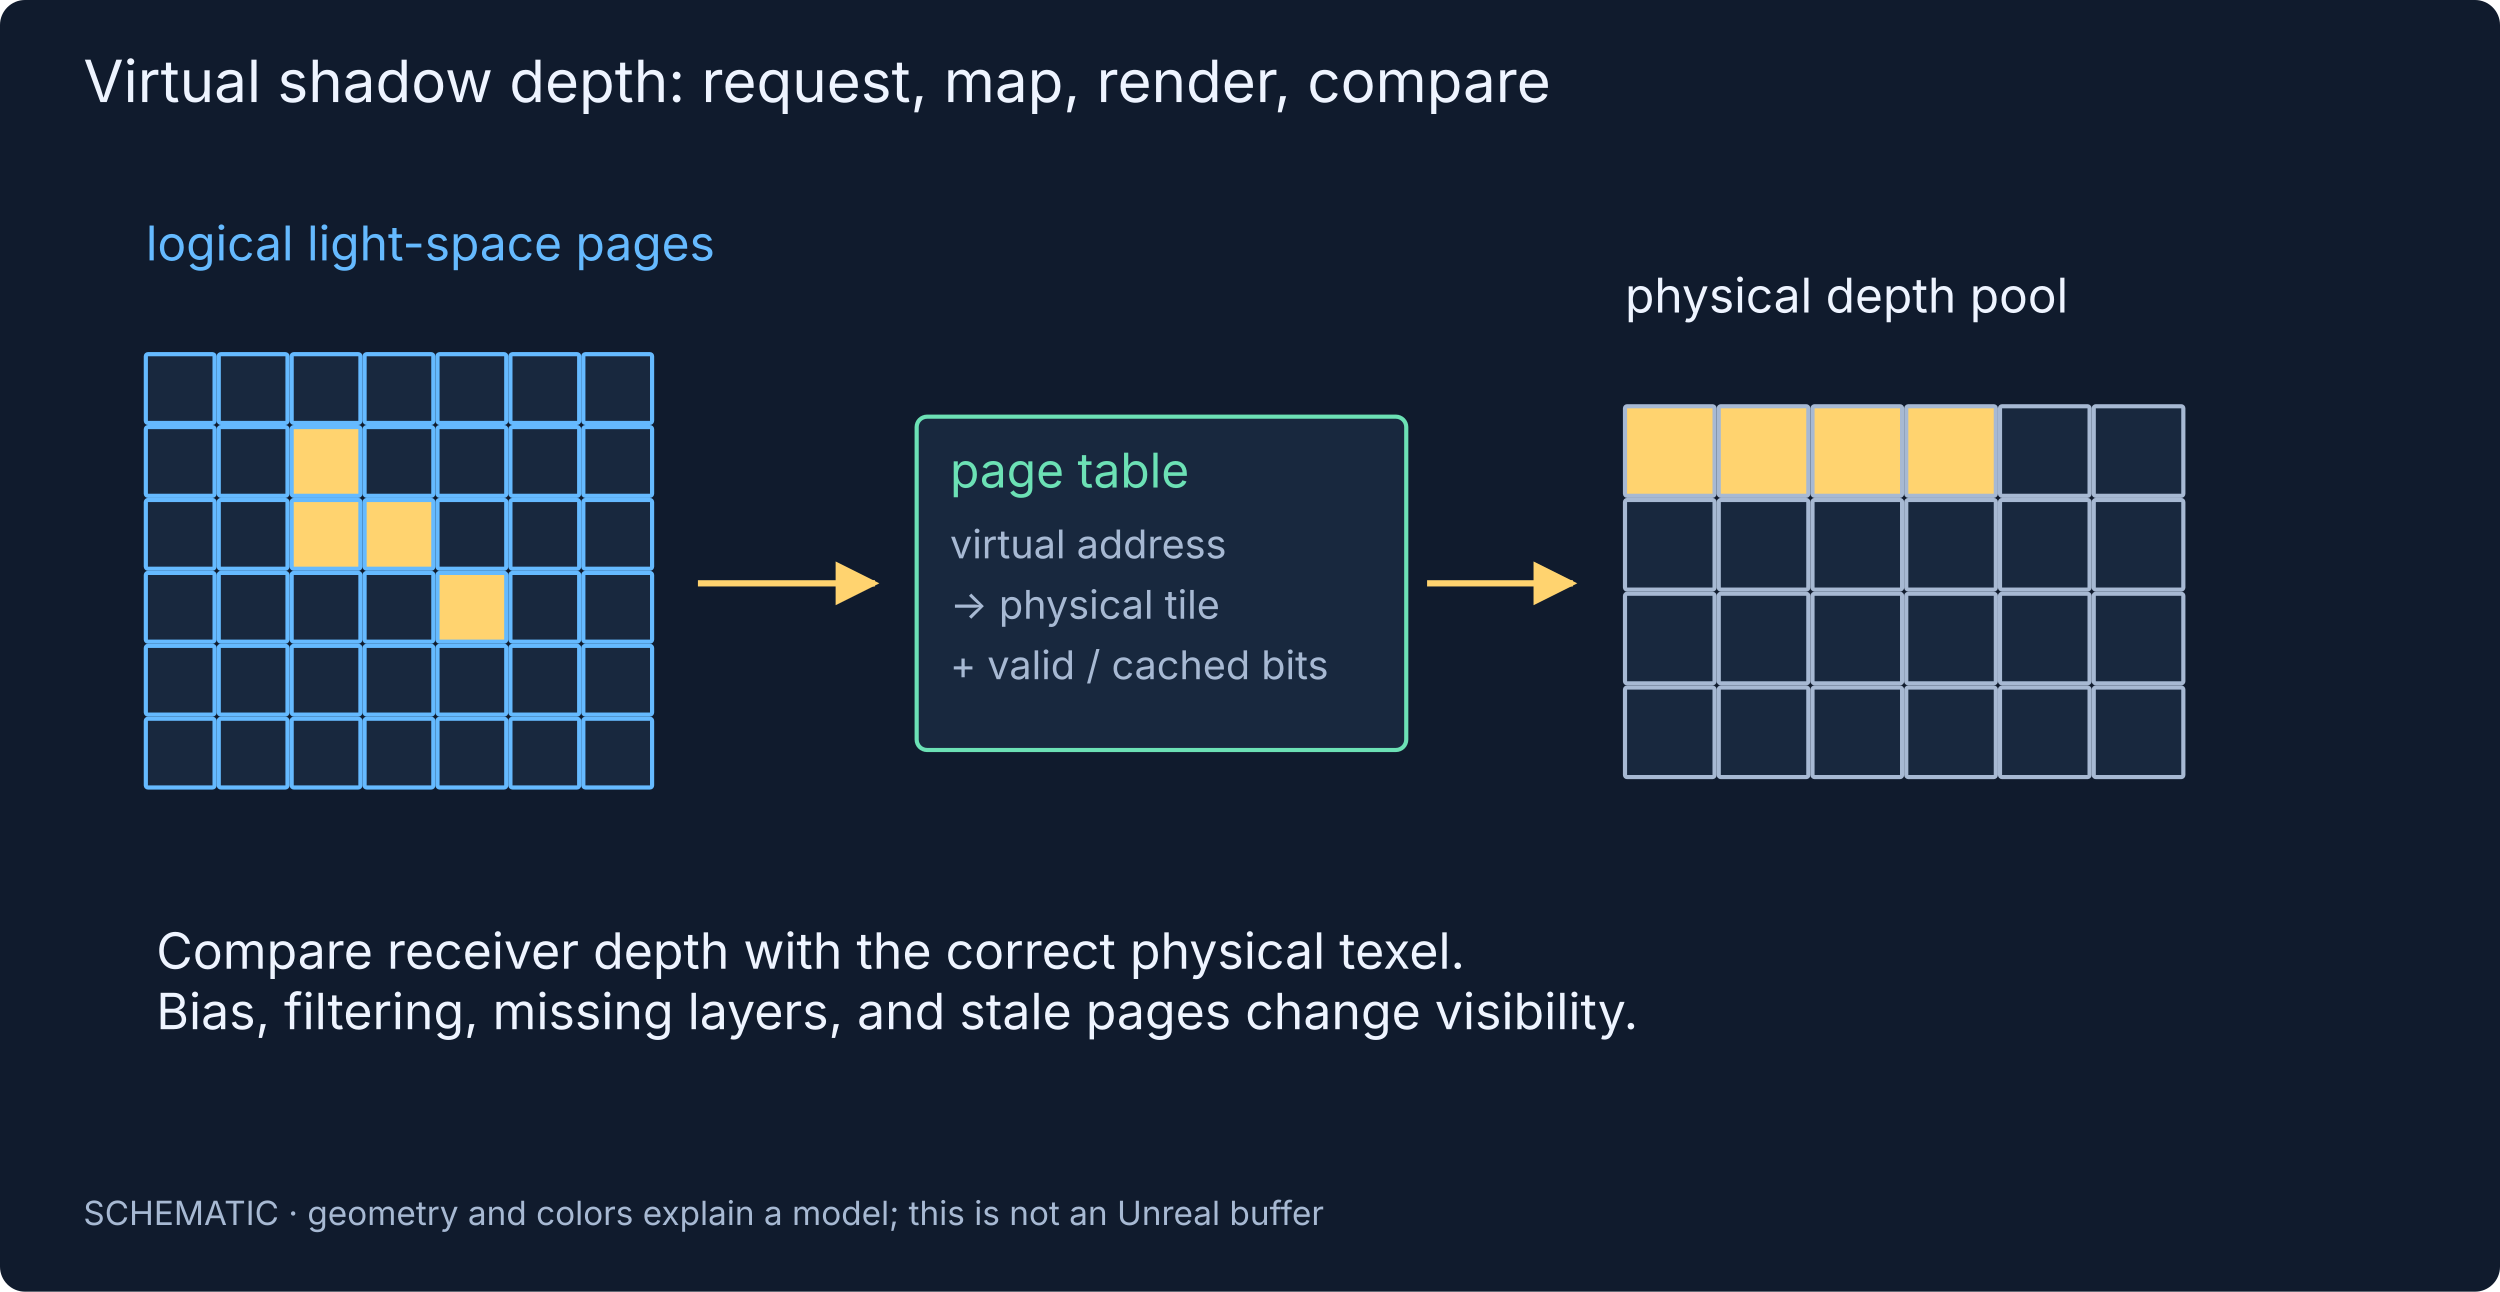
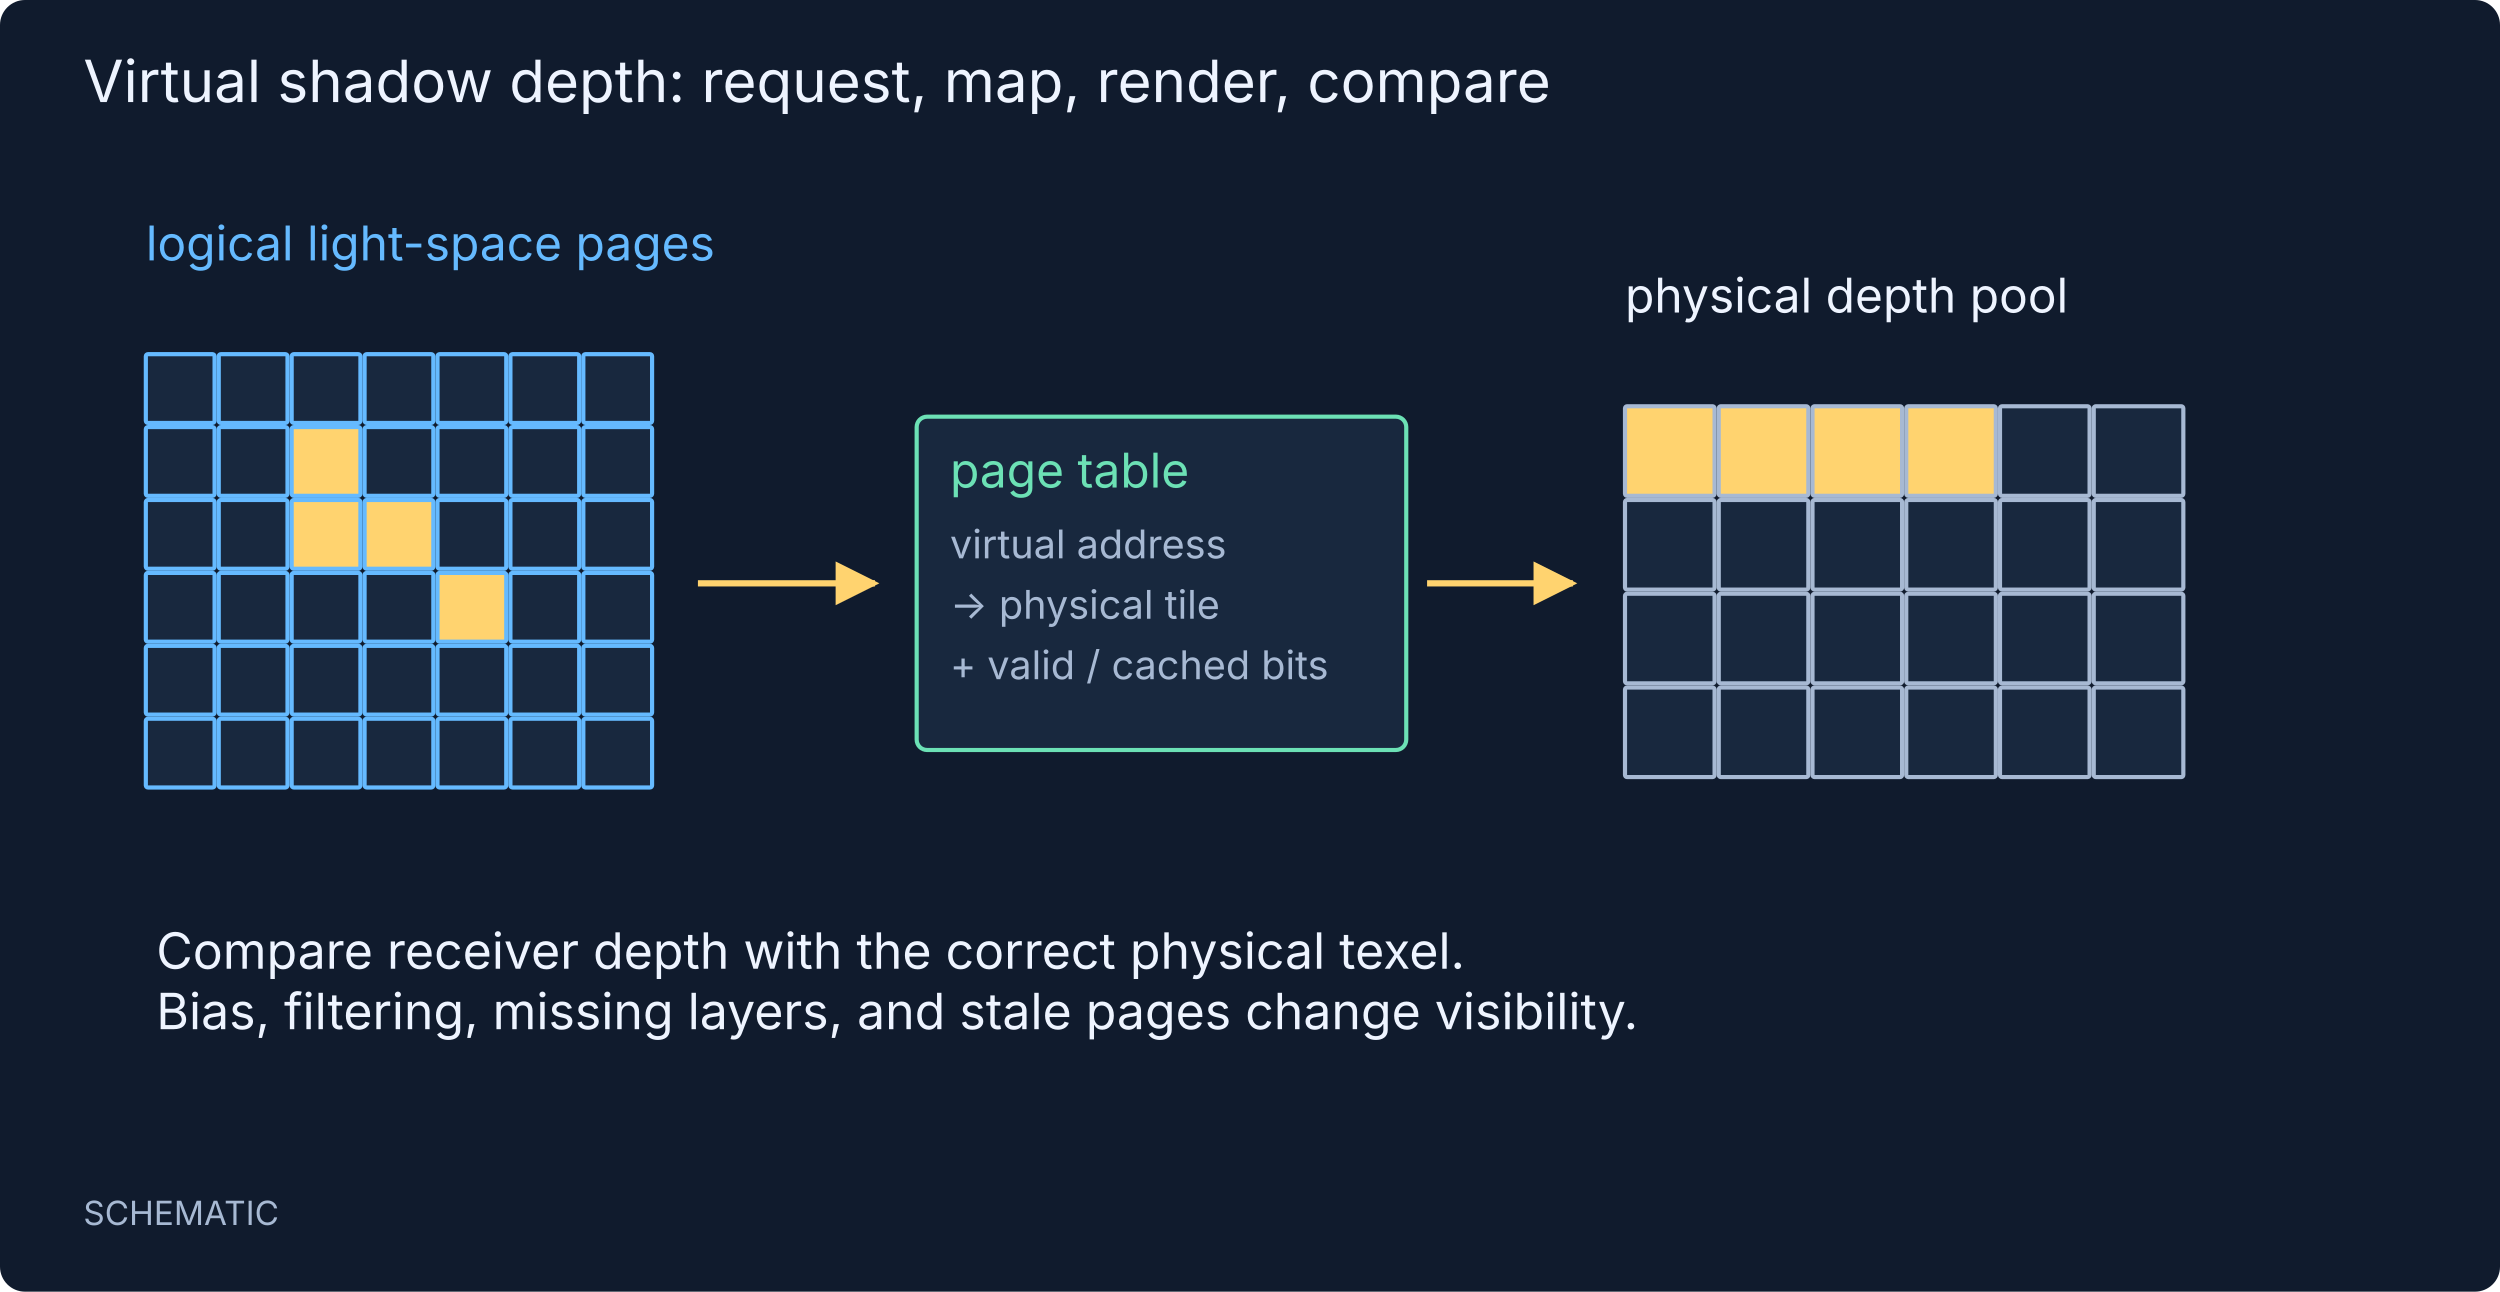
<svg xmlns="http://www.w3.org/2000/svg" viewBox="0 0 1200 620" role="img" aria-labelledby="title desc">
  <defs>
    <marker id="arrow" viewBox="0 0 10 10" refX="9" refY="5" markerWidth="7" markerHeight="7" orient="auto-start-reverse">
      <path d="M0 0 L10 5 L0 10 Z" fill="context-stroke" />
    </marker>
  </defs>
  <rect width="1200" height="620" rx="12" fill="#101b2d" />
  <g font-family="Inter, Segoe UI, Arial, sans-serif">
    <rect x="70" y="170" width="33" height="33" rx="1" stroke="#65baff" stroke-width="2" fill="#18283e" />
    <rect x="105" y="170" width="33" height="33" rx="1" stroke="#65baff" stroke-width="2" fill="#18283e" />
    <rect x="140" y="170" width="33" height="33" rx="1" stroke="#65baff" stroke-width="2" fill="#18283e" />
    <rect x="175" y="170" width="33" height="33" rx="1" stroke="#65baff" stroke-width="2" fill="#18283e" />
    <rect x="210" y="170" width="33" height="33" rx="1" stroke="#65baff" stroke-width="2" fill="#18283e" />
    <rect x="245" y="170" width="33" height="33" rx="1" stroke="#65baff" stroke-width="2" fill="#18283e" />
    <rect x="280" y="170" width="33" height="33" rx="1" stroke="#65baff" stroke-width="2" fill="#18283e" />
    <rect x="70" y="205" width="33" height="33" rx="1" stroke="#65baff" stroke-width="2" fill="#18283e" />
    <rect x="105" y="205" width="33" height="33" rx="1" stroke="#65baff" stroke-width="2" fill="#18283e" />
    <rect x="140" y="205" width="33" height="33" rx="1" stroke="#65baff" stroke-width="2" fill="#ffd36f" />
    <rect x="175" y="205" width="33" height="33" rx="1" stroke="#65baff" stroke-width="2" fill="#18283e" />
    <rect x="210" y="205" width="33" height="33" rx="1" stroke="#65baff" stroke-width="2" fill="#18283e" />
    <rect x="245" y="205" width="33" height="33" rx="1" stroke="#65baff" stroke-width="2" fill="#18283e" />
    <rect x="280" y="205" width="33" height="33" rx="1" stroke="#65baff" stroke-width="2" fill="#18283e" />
    <rect x="70" y="240" width="33" height="33" rx="1" stroke="#65baff" stroke-width="2" fill="#18283e" />
    <rect x="105" y="240" width="33" height="33" rx="1" stroke="#65baff" stroke-width="2" fill="#18283e" />
    <rect x="140" y="240" width="33" height="33" rx="1" stroke="#65baff" stroke-width="2" fill="#ffd36f" />
    <rect x="175" y="240" width="33" height="33" rx="1" stroke="#65baff" stroke-width="2" fill="#ffd36f" />
    <rect x="210" y="240" width="33" height="33" rx="1" stroke="#65baff" stroke-width="2" fill="#18283e" />
    <rect x="245" y="240" width="33" height="33" rx="1" stroke="#65baff" stroke-width="2" fill="#18283e" />
    <rect x="280" y="240" width="33" height="33" rx="1" stroke="#65baff" stroke-width="2" fill="#18283e" />
    <rect x="70" y="275" width="33" height="33" rx="1" stroke="#65baff" stroke-width="2" fill="#18283e" />
    <rect x="105" y="275" width="33" height="33" rx="1" stroke="#65baff" stroke-width="2" fill="#18283e" />
    <rect x="140" y="275" width="33" height="33" rx="1" stroke="#65baff" stroke-width="2" fill="#18283e" />
    <rect x="175" y="275" width="33" height="33" rx="1" stroke="#65baff" stroke-width="2" fill="#18283e" />
    <rect x="210" y="275" width="33" height="33" rx="1" stroke="#65baff" stroke-width="2" fill="#ffd36f" />
    <rect x="245" y="275" width="33" height="33" rx="1" stroke="#65baff" stroke-width="2" fill="#18283e" />
    <rect x="280" y="275" width="33" height="33" rx="1" stroke="#65baff" stroke-width="2" fill="#18283e" />
    <rect x="70" y="310" width="33" height="33" rx="1" stroke="#65baff" stroke-width="2" fill="#18283e" />
    <rect x="105" y="310" width="33" height="33" rx="1" stroke="#65baff" stroke-width="2" fill="#18283e" />
    <rect x="140" y="310" width="33" height="33" rx="1" stroke="#65baff" stroke-width="2" fill="#18283e" />
    <rect x="175" y="310" width="33" height="33" rx="1" stroke="#65baff" stroke-width="2" fill="#18283e" />
    <rect x="210" y="310" width="33" height="33" rx="1" stroke="#65baff" stroke-width="2" fill="#18283e" />
    <rect x="245" y="310" width="33" height="33" rx="1" stroke="#65baff" stroke-width="2" fill="#18283e" />
    <rect x="280" y="310" width="33" height="33" rx="1" stroke="#65baff" stroke-width="2" fill="#18283e" />
    <rect x="70" y="345" width="33" height="33" rx="1" stroke="#65baff" stroke-width="2" fill="#18283e" />
    <rect x="105" y="345" width="33" height="33" rx="1" stroke="#65baff" stroke-width="2" fill="#18283e" />
    <rect x="140" y="345" width="33" height="33" rx="1" stroke="#65baff" stroke-width="2" fill="#18283e" />
    <rect x="175" y="345" width="33" height="33" rx="1" stroke="#65baff" stroke-width="2" fill="#18283e" />
    <rect x="210" y="345" width="33" height="33" rx="1" stroke="#65baff" stroke-width="2" fill="#18283e" />
    <rect x="245" y="345" width="33" height="33" rx="1" stroke="#65baff" stroke-width="2" fill="#18283e" />
    <rect x="280" y="345" width="33" height="33" rx="1" stroke="#65baff" stroke-width="2" fill="#18283e" />
    <path d="M335 280L420 280" stroke="#ffd36f" stroke-width="3" fill="none" marker-end="url(#arrow)" />
    <rect x="440" y="200" width="235" height="160" rx="5" stroke="#6ce1b5" stroke-width="2" fill="#18283e" />
    <path d="M685 280L755 280" stroke="#ffd36f" stroke-width="3" fill="none" marker-end="url(#arrow)" />
    <rect x="780" y="195" width="43" height="43" rx="1" stroke="#a7b9d3" stroke-width="2" fill="#ffd36f" />
    <rect x="825" y="195" width="43" height="43" rx="1" stroke="#a7b9d3" stroke-width="2" fill="#ffd36f" />
    <rect x="870" y="195" width="43" height="43" rx="1" stroke="#a7b9d3" stroke-width="2" fill="#ffd36f" />
    <rect x="915" y="195" width="43" height="43" rx="1" stroke="#a7b9d3" stroke-width="2" fill="#ffd36f" />
    <rect x="960" y="195" width="43" height="43" rx="1" stroke="#a7b9d3" stroke-width="2" fill="#18283e" />
    <rect x="1005" y="195" width="43" height="43" rx="1" stroke="#a7b9d3" stroke-width="2" fill="#18283e" />
    <rect x="780" y="240" width="43" height="43" rx="1" stroke="#a7b9d3" stroke-width="2" fill="#18283e" />
    <rect x="825" y="240" width="43" height="43" rx="1" stroke="#a7b9d3" stroke-width="2" fill="#18283e" />
    <rect x="870" y="240" width="43" height="43" rx="1" stroke="#a7b9d3" stroke-width="2" fill="#18283e" />
    <rect x="915" y="240" width="43" height="43" rx="1" stroke="#a7b9d3" stroke-width="2" fill="#18283e" />
    <rect x="960" y="240" width="43" height="43" rx="1" stroke="#a7b9d3" stroke-width="2" fill="#18283e" />
    <rect x="1005" y="240" width="43" height="43" rx="1" stroke="#a7b9d3" stroke-width="2" fill="#18283e" />
    <rect x="780" y="285" width="43" height="43" rx="1" stroke="#a7b9d3" stroke-width="2" fill="#18283e" />
    <rect x="825" y="285" width="43" height="43" rx="1" stroke="#a7b9d3" stroke-width="2" fill="#18283e" />
    <rect x="870" y="285" width="43" height="43" rx="1" stroke="#a7b9d3" stroke-width="2" fill="#18283e" />
    <rect x="915" y="285" width="43" height="43" rx="1" stroke="#a7b9d3" stroke-width="2" fill="#18283e" />
    <rect x="960" y="285" width="43" height="43" rx="1" stroke="#a7b9d3" stroke-width="2" fill="#18283e" />
    <rect x="1005" y="285" width="43" height="43" rx="1" stroke="#a7b9d3" stroke-width="2" fill="#18283e" />
    <rect x="780" y="330" width="43" height="43" rx="1" stroke="#a7b9d3" stroke-width="2" fill="#18283e" />
    <rect x="825" y="330" width="43" height="43" rx="1" stroke="#a7b9d3" stroke-width="2" fill="#18283e" />
    <rect x="870" y="330" width="43" height="43" rx="1" stroke="#a7b9d3" stroke-width="2" fill="#18283e" />
    <rect x="915" y="330" width="43" height="43" rx="1" stroke="#a7b9d3" stroke-width="2" fill="#18283e" />
    <rect x="960" y="330" width="43" height="43" rx="1" stroke="#a7b9d3" stroke-width="2" fill="#18283e" />
    <rect x="1005" y="330" width="43" height="43" rx="1" stroke="#a7b9d3" stroke-width="2" fill="#18283e" />
    <text x="40" y="49" font-size="28" fill="#eef4ff" text-anchor="start">Virtual shadow depth: request, map, render, compare</text>
-     <text x="40" y="588" font-size="16" fill="#a7b9d3" text-anchor="start">SCHEMATIC · geometry and colors explain a model; this is not an Unreal buffer</text>
+     <text x="40" y="588" font-size="16" fill="#a7b9d3" text-anchor="start">SCHEMATIC</text>
    <text x="70" y="125" font-size="23" fill="#65baff" text-anchor="start">logical light-space pages</text>
    <text x="456" y="234" font-size="23" fill="#6ce1b5" text-anchor="start">page table</text>
    <text x="456" y="268" font-size="19" fill="#a7b9d3" text-anchor="start">virtual address</text>
    <text x="456" y="297" font-size="19" fill="#a7b9d3" text-anchor="start">→ physical tile</text>
    <text x="456" y="326" font-size="19" fill="#a7b9d3" text-anchor="start">+ valid / cached bits</text>
    <text x="780" y="150" font-size="23" fill="#eef4ff" text-anchor="start">physical depth pool</text>
    <text x="75" y="465" font-size="24" fill="#eef4ff" text-anchor="start">Compare receiver depth with the correct physical texel.</text>
    <text x="75" y="494" font-size="24" fill="#eef4ff" text-anchor="start">Bias, filtering, missing layers, and stale pages change visibility.</text>
  </g>
</svg>
